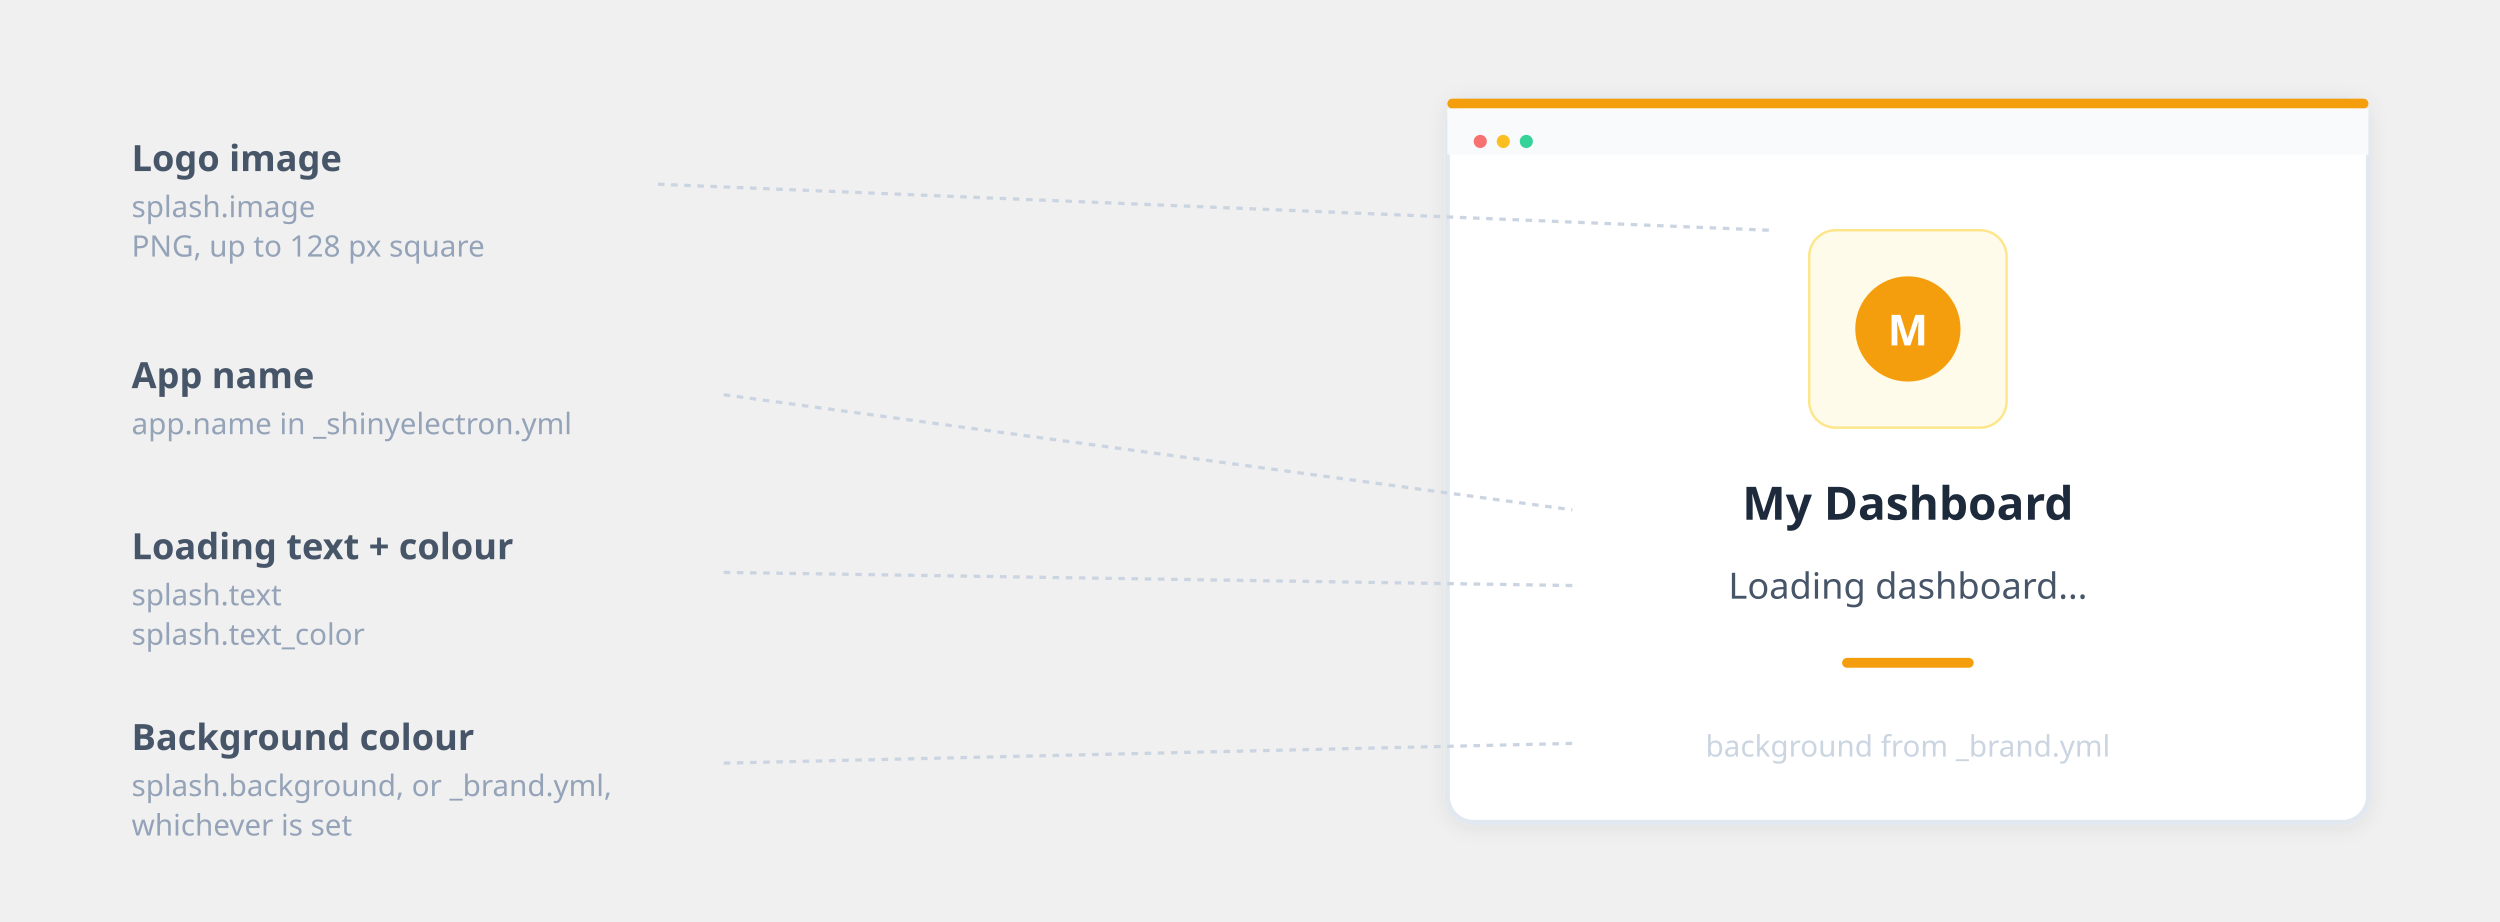
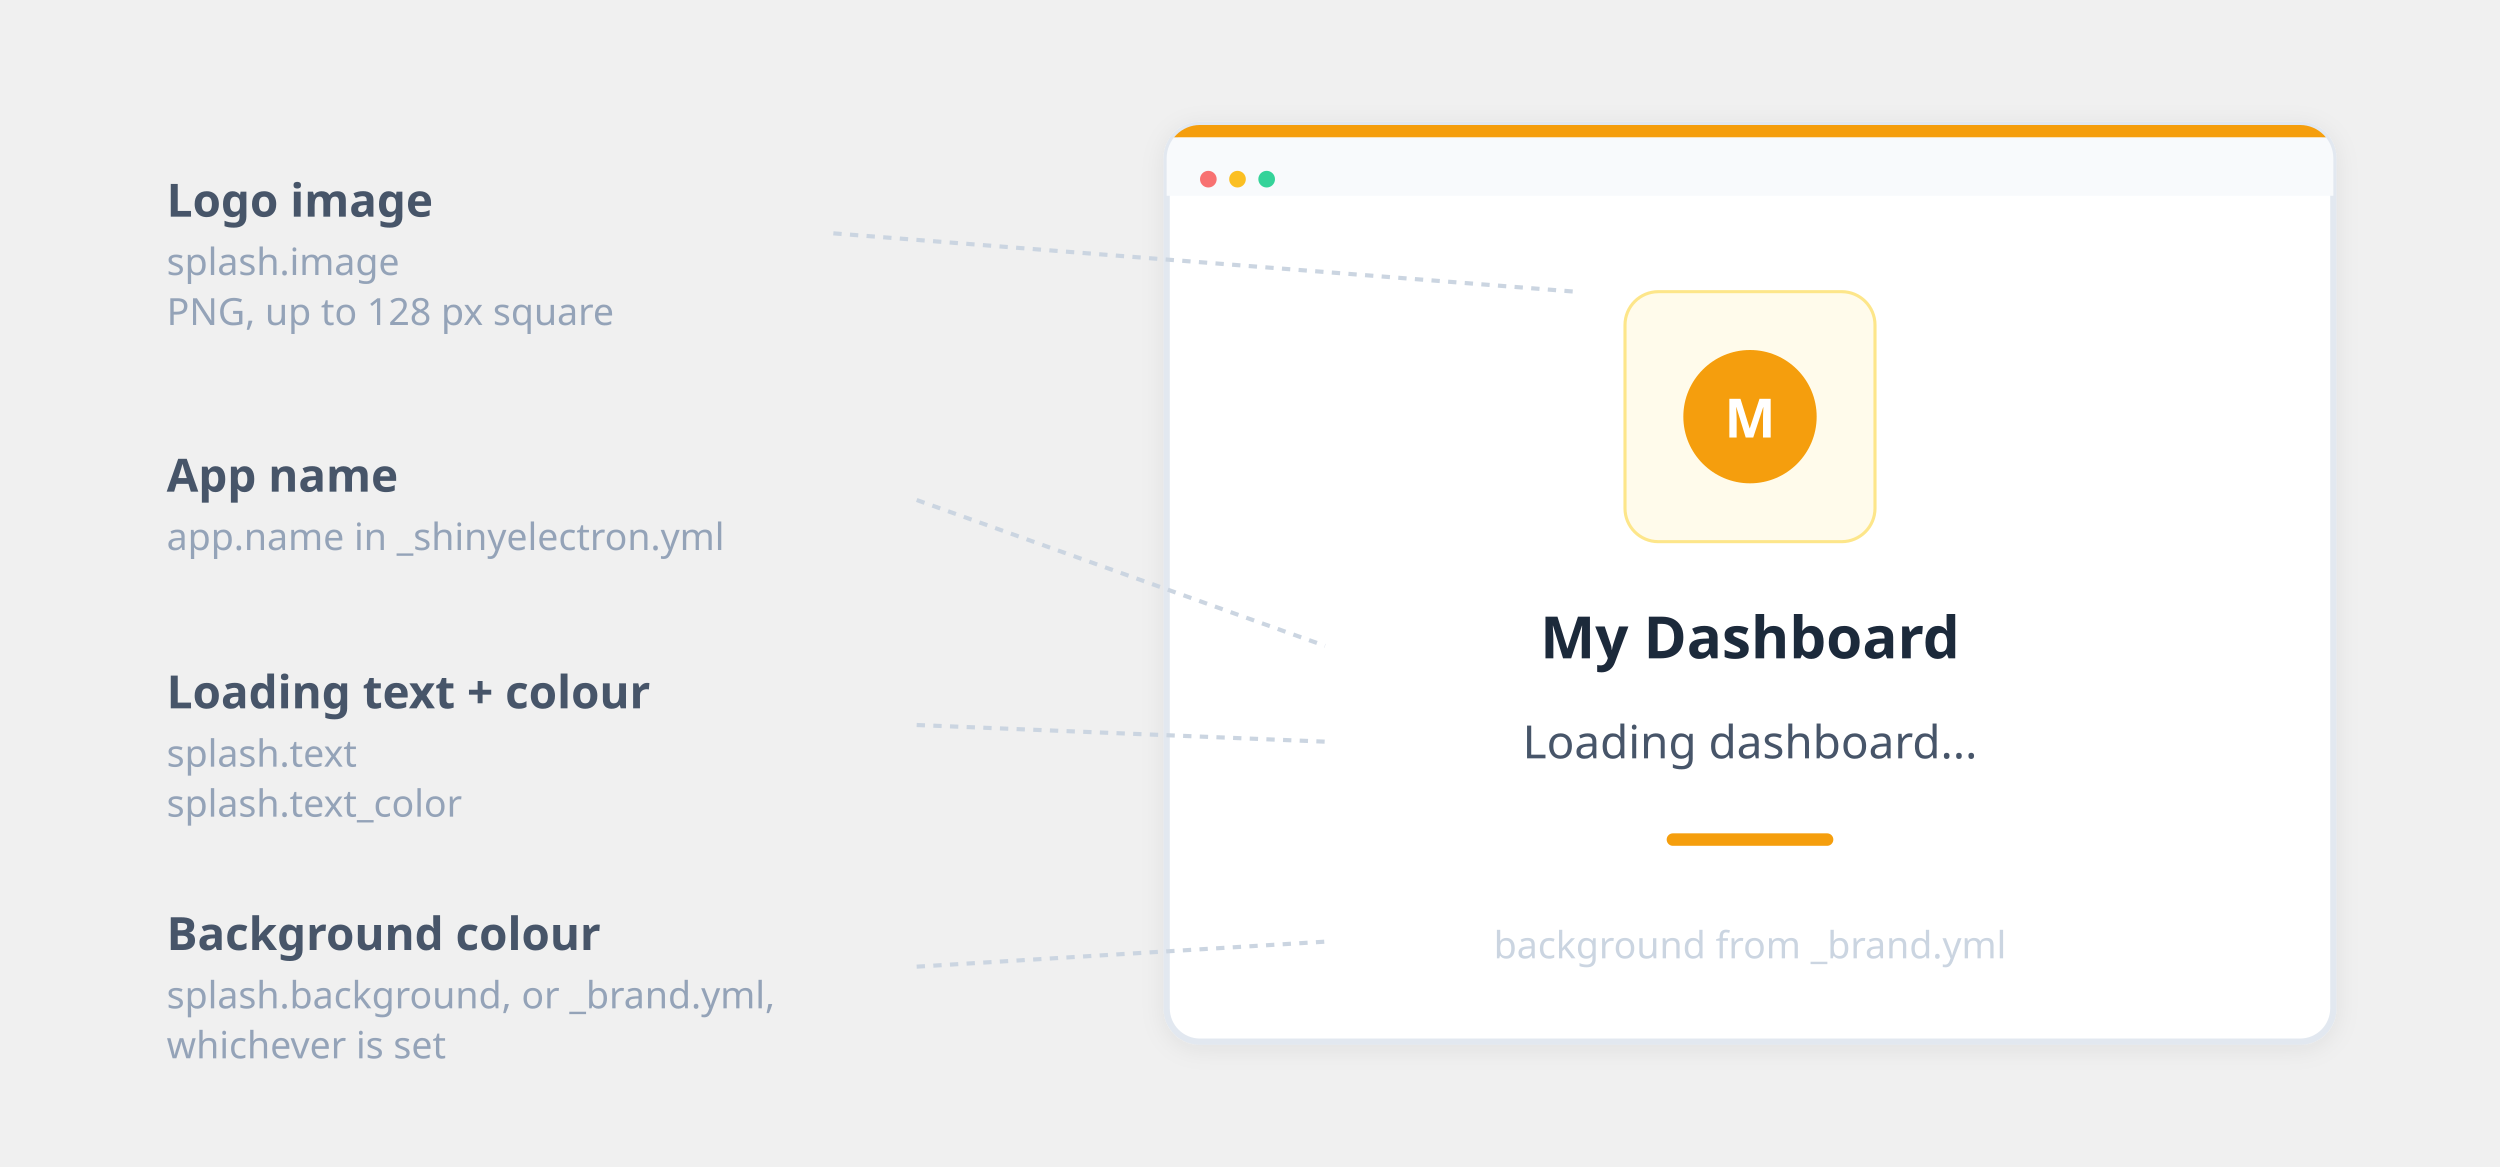
- <svg xmlns="http://www.w3.org/2000/svg" viewBox="0 0 760 280" font-family="'Segoe UI', system-ui, -apple-system, sans-serif" role="img" aria-label="Anatomy of a shinyelectron splash screen. The right side shows a sample splash window: at the top, three traffic-light dots; centered, a yellow logo card with the letter M, the app name My Dashboard, the loading text Loading dashboard, and a small animated pulse bar. Annotations on the left identify each part: the logo image is splash.image, a PNG up to 128 pixels square; the app name is taken from app.name in _shinyelectron.yml; the loading text and its colour come from splash.text and splash.text_color; the background colour comes from splash.background if set, otherwise from _brand.yml. Each label connects to its element by a thin dashed line.">
+ <svg xmlns="http://www.w3.org/2000/svg" viewBox="0 0 600 280" font-family="'Segoe UI', system-ui, -apple-system, sans-serif" role="img" aria-label="Anatomy of a shinyelectron splash screen. The right side shows a sample splash window: at the top, three traffic-light dots; centered, a yellow logo card with the letter M, the app name My Dashboard, the loading text Loading dashboard, and a small animated pulse bar. Annotations on the left identify each part: the logo image is splash.image, a PNG up to 128 pixels square; the app name is taken from app.name in _shinyelectron.yml; the loading text and its colour come from splash.text and splash.text_color; the background colour comes from splash.background if set, otherwise from _brand.yml. Each label connects to its element by a thin dashed line.">
  <defs>
    <filter id="sa-shadow">
      <feDropShadow dx="0" dy="1" stdDeviation="3" flood-opacity="0.07" />
    </filter>
+     <clipPath id="sa-window-clip">
+       <rect width="280" height="220" rx="8" />
+     </clipPath>
  </defs>
-   <g transform="translate(440,30)" filter="url(#sa-shadow)">
+   <g transform="translate(280,30)" filter="url(#sa-shadow)">
    <rect width="280" height="220" rx="8" fill="#fff" stroke="#e2e8f0" stroke-width="1.5" />
-     <rect width="280" height="3" rx="1.5" fill="#f59e0b" />
-     <rect x="0" y="3" width="280" height="14" fill="#f8fafc" />
+     <rect width="280" height="3" fill="#f59e0b" clip-path="url(#sa-window-clip)" />
+     <rect x="0" y="3" width="280" height="14" fill="#f8fafc" clip-path="url(#sa-window-clip)" />
    <circle cx="10" cy="13" r="2" fill="#f87171" />
    <circle cx="17" cy="13" r="2" fill="#fbbf24" />
    <circle cx="24" cy="13" r="2" fill="#34d399" />
    <g transform="translate(110,40)">
      <rect width="60" height="60" rx="8" fill="#fffbeb" stroke="#fde68a" stroke-width="0.75" />
      <circle cx="30" cy="30" r="16" fill="#f59e0b" />
      <text x="30" y="35" text-anchor="middle" font-size="13" font-weight="700" fill="#fff">M</text>
    </g>
    <text x="140" y="128" text-anchor="middle" font-size="14" font-weight="600" fill="#1e293b">My Dashboard</text>
    <text x="140" y="152" text-anchor="middle" font-size="11" fill="#475569">Loading dashboard...</text>
    <rect x="120" y="170" width="40" height="3" rx="1.5" fill="#f59e0b" />
    <text x="140" y="200" text-anchor="middle" font-size="9" fill="#cbd5e1">background from _brand.yml</text>
  </g>
  <g transform="translate(40,52)">
    <text x="0" y="0" font-size="11" font-weight="600" fill="#475569">Logo image</text>
    <text x="0" y="14" font-size="9" fill="#94a3b8">splash.image</text>
    <text x="0" y="26" font-size="9" fill="#94a3b8">PNG, up to 128 px square</text>
  </g>
-   <line x1="200" y1="56" x2="538" y2="70" stroke="#cbd5e1" stroke-width="1" stroke-dasharray="2,2" />
+   <line x1="200" y1="56" x2="378" y2="70" stroke="#cbd5e1" stroke-width="1" stroke-dasharray="2,2" />
  <g transform="translate(40,118)">
    <text x="0" y="0" font-size="11" font-weight="600" fill="#475569">App name</text>
    <text x="0" y="14" font-size="9" fill="#94a3b8">app.name in _shinyelectron.yml</text>
  </g>
-   <line x1="220" y1="120" x2="478" y2="155" stroke="#cbd5e1" stroke-width="1" stroke-dasharray="2,2" />
+   <line x1="220" y1="120" x2="318" y2="155" stroke="#cbd5e1" stroke-width="1" stroke-dasharray="2,2" />
  <g transform="translate(40,170)">
    <text x="0" y="0" font-size="11" font-weight="600" fill="#475569">Loading text + colour</text>
    <text x="0" y="14" font-size="9" fill="#94a3b8">splash.text</text>
    <text x="0" y="26" font-size="9" fill="#94a3b8">splash.text_color</text>
  </g>
-   <line x1="220" y1="174" x2="478" y2="178" stroke="#cbd5e1" stroke-width="1" stroke-dasharray="2,2" />
+   <line x1="220" y1="174" x2="318" y2="178" stroke="#cbd5e1" stroke-width="1" stroke-dasharray="2,2" />
  <g transform="translate(40,228)">
    <text x="0" y="0" font-size="11" font-weight="600" fill="#475569">Background colour</text>
    <text x="0" y="14" font-size="9" fill="#94a3b8">splash.background, or _brand.yml,</text>
    <text x="0" y="26" font-size="9" fill="#94a3b8">whichever is set</text>
  </g>
-   <line x1="220" y1="232" x2="478" y2="226" stroke="#cbd5e1" stroke-width="1" stroke-dasharray="2,2" />
+   <line x1="220" y1="232" x2="318" y2="226" stroke="#cbd5e1" stroke-width="1" stroke-dasharray="2,2" />
</svg>
